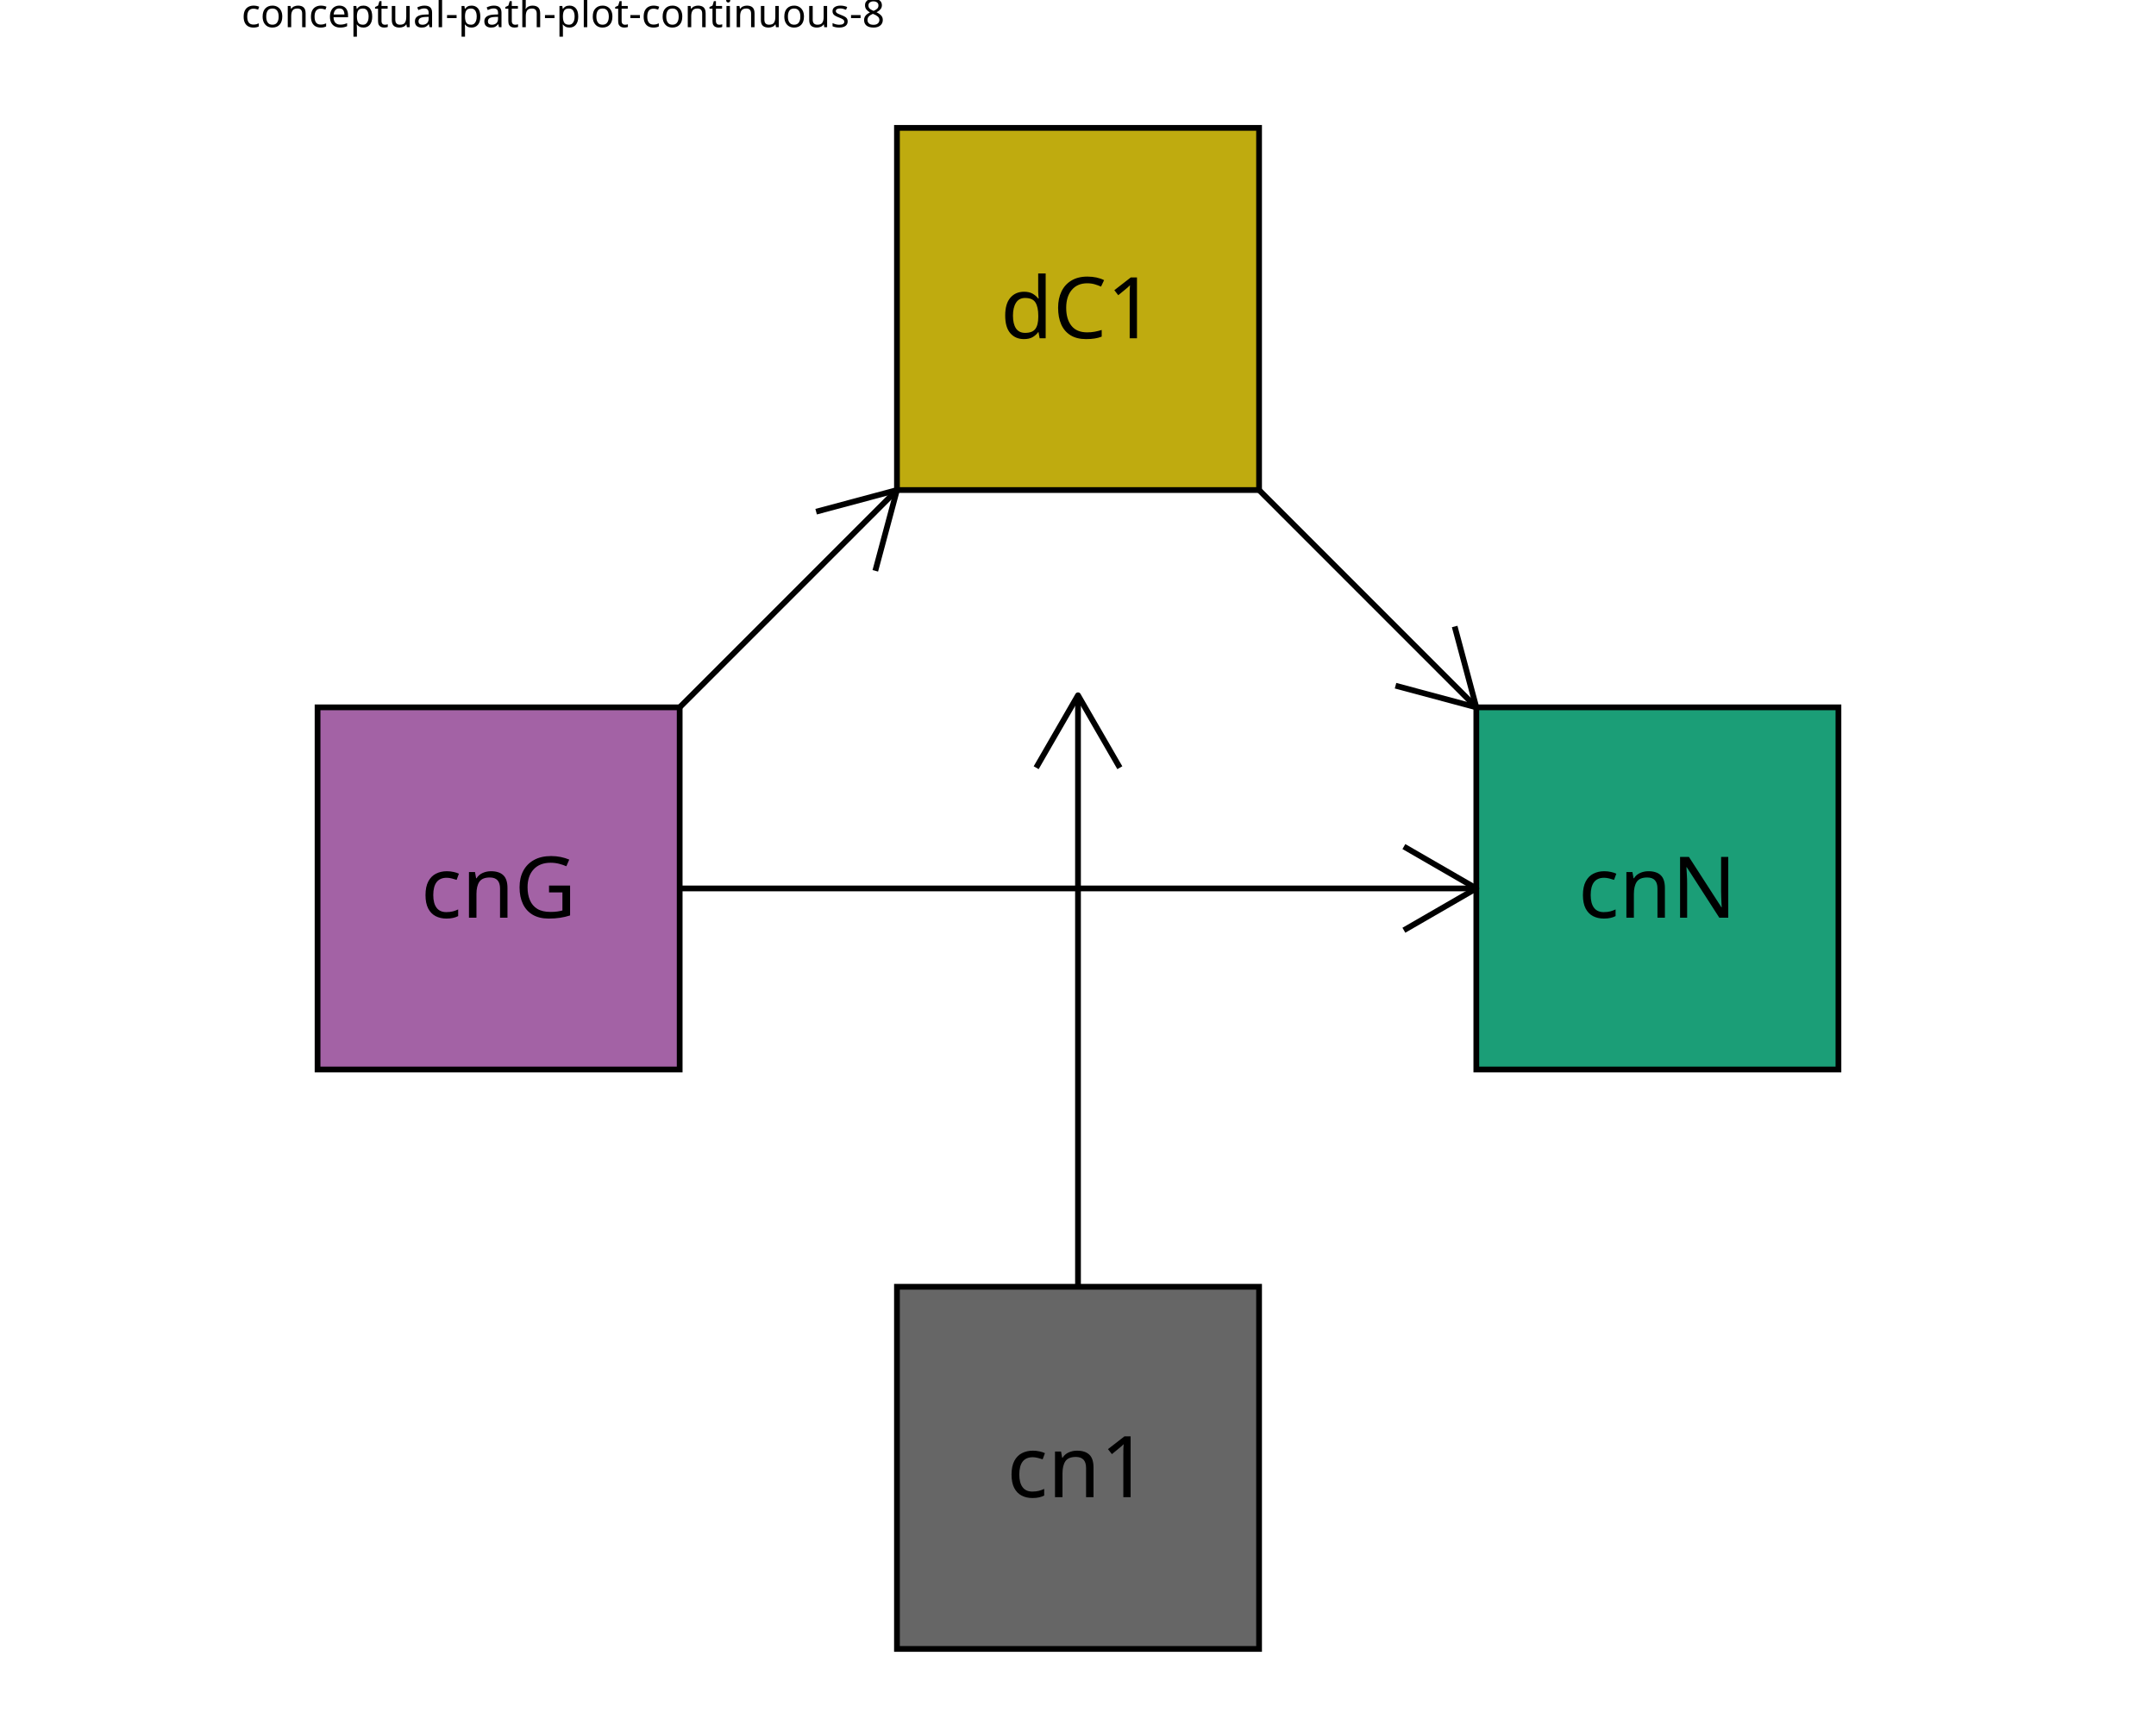
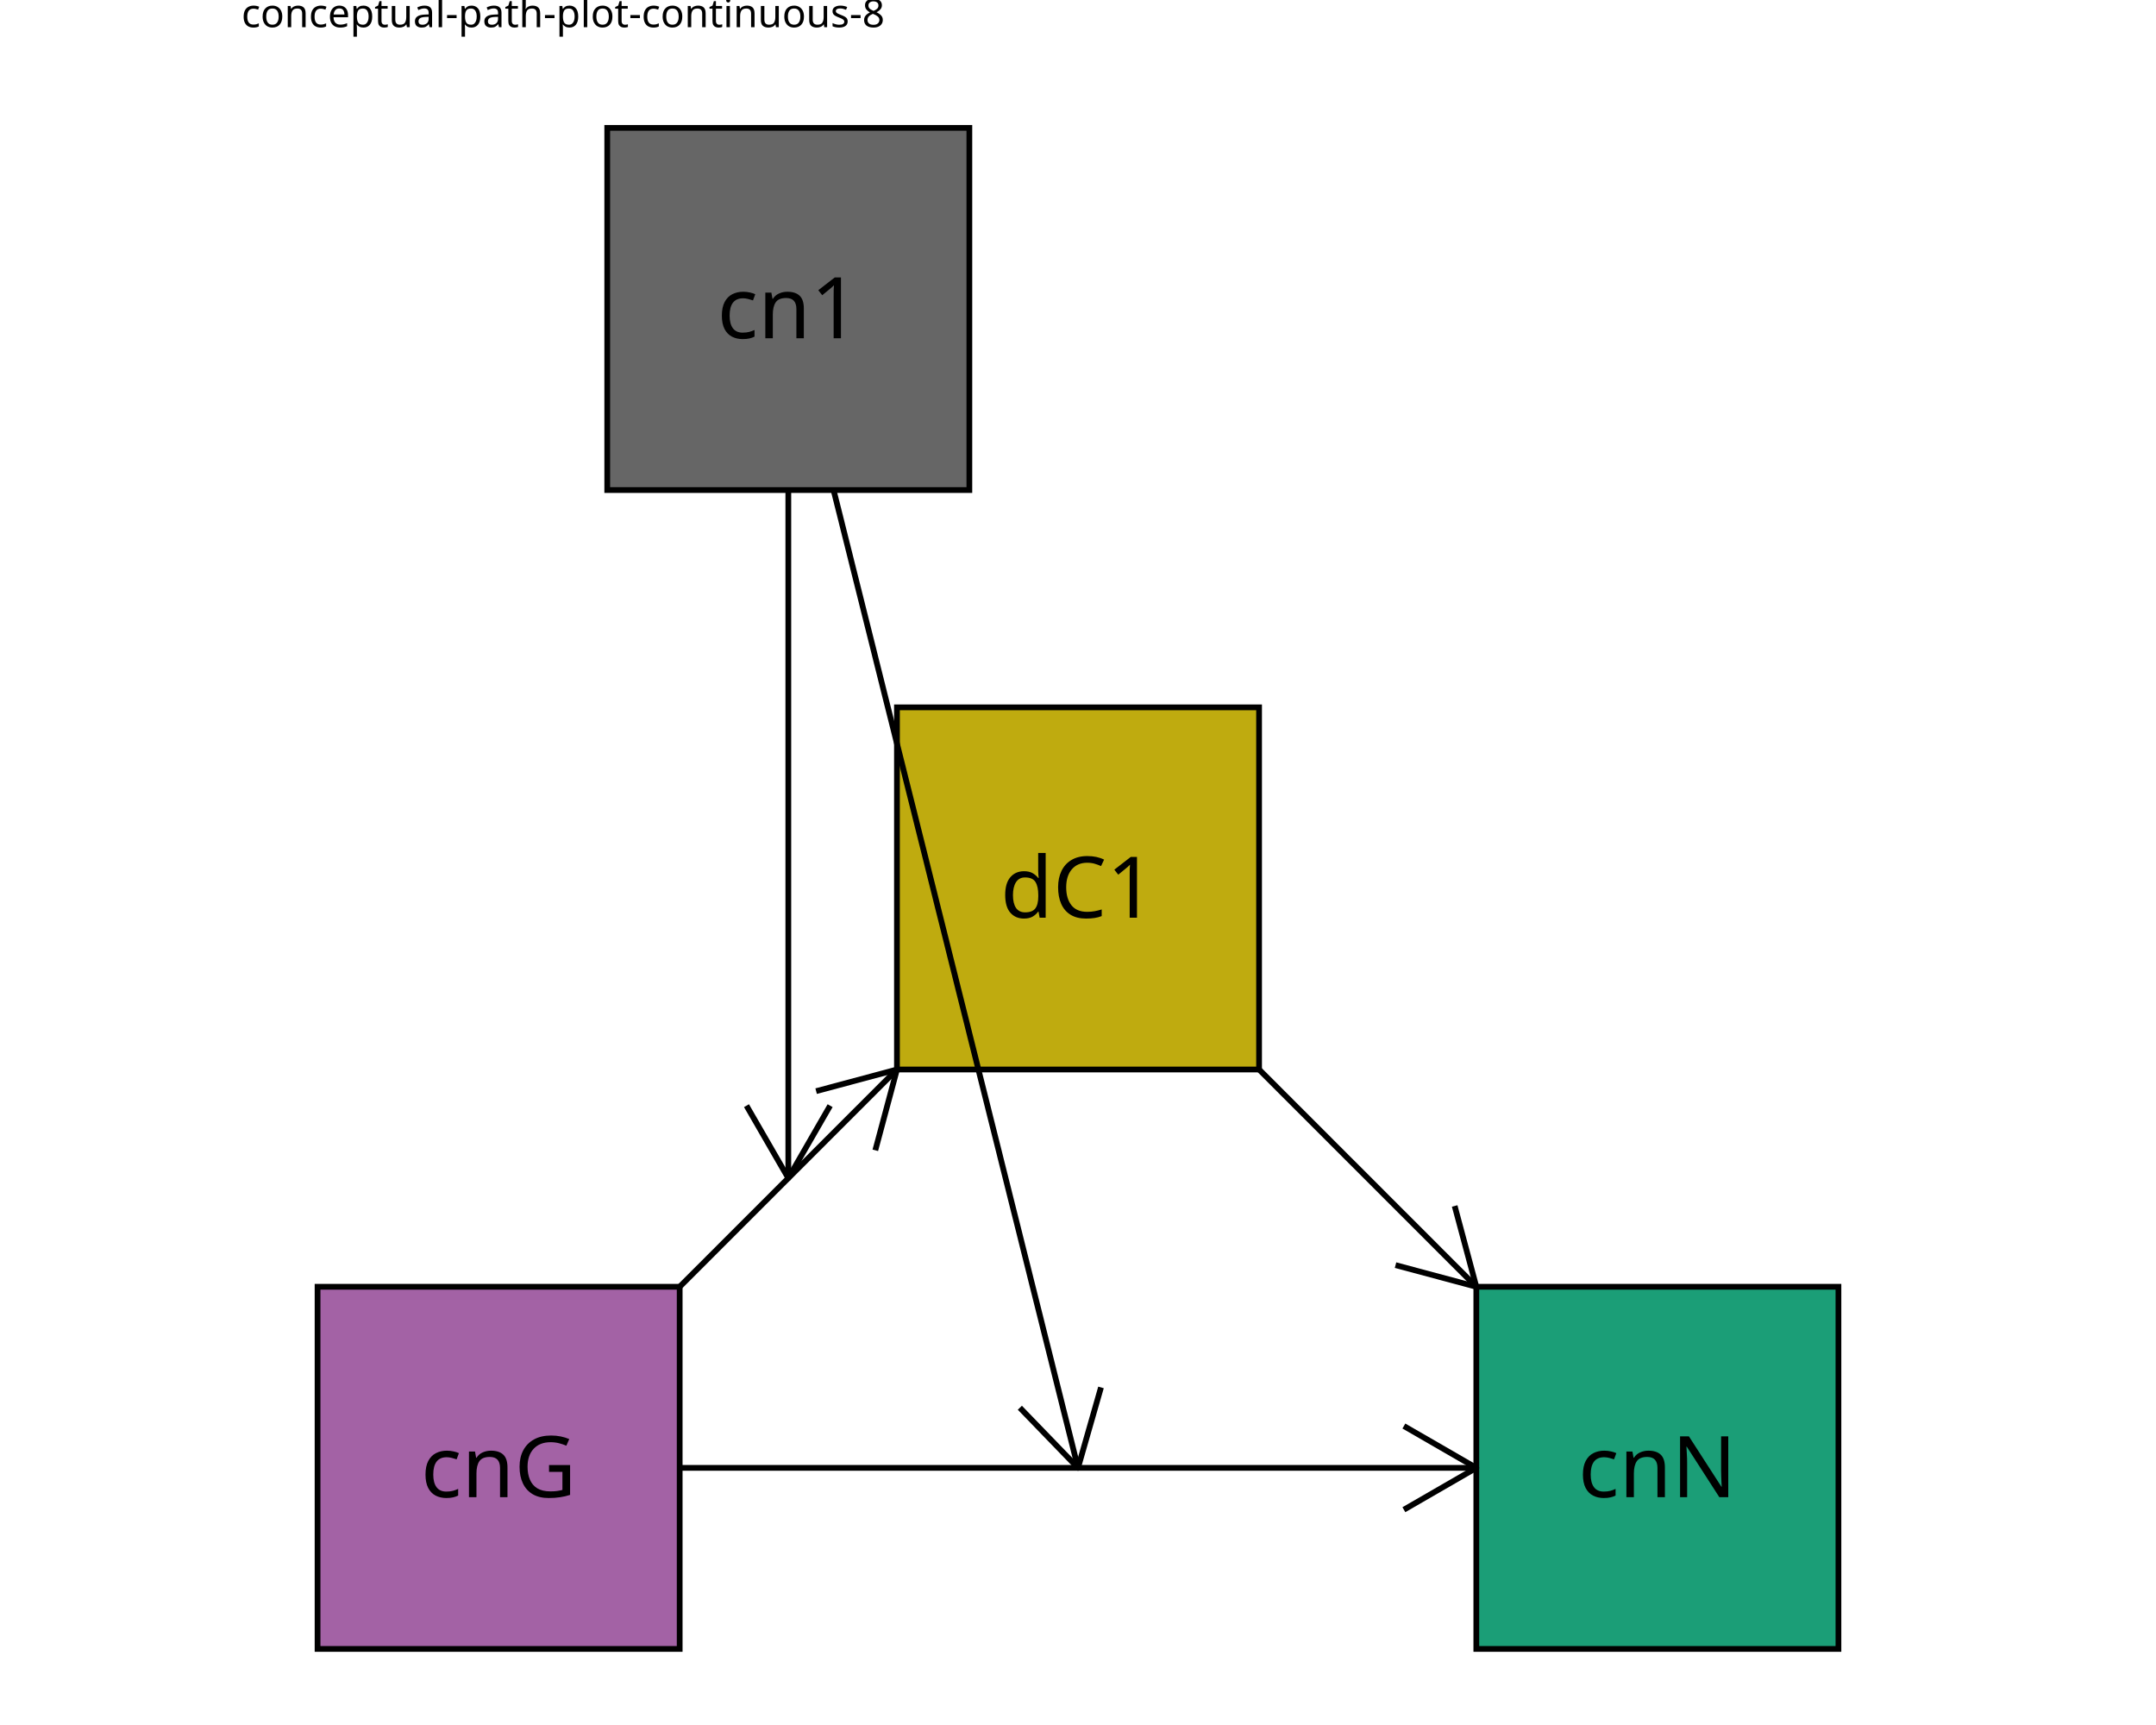
<svg xmlns="http://www.w3.org/2000/svg" class="svglite" data-engine-version="2.0" width="720.00pt" height="576.00pt" viewBox="0 0 720.00 576.00">
  <defs>
    <style type="text/css">
    .svglite line, .svglite polyline, .svglite polygon, .svglite path, .svglite rect, .svglite circle {
      fill: none;
      stroke: #000000;
      stroke-linecap: round;
      stroke-linejoin: round;
      stroke-miterlimit: 10.00;
    }
  </style>
  </defs>
  <rect width="100%" height="100%" style="stroke: none; fill: #FFFFFF;" />
  <defs>
    <clipPath id="cpMC4wMHw3MjAuMDB8MC4wMHw1NzYuMDA=">
      <rect x="0.00" y="0.00" width="720.00" height="576.00" />
    </clipPath>
  </defs>
  <g clip-path="url(#cpMC4wMHw3MjAuMDB8MC4wMHw1NzYuMDA=)">
</g>
  <defs>
    <clipPath id="cpODAuNjV8NjM5LjM1fDAuMDB8NTc2LjAw">
      <rect x="80.65" y="0.00" width="558.70" height="576.00" />
    </clipPath>
  </defs>
  <g clip-path="url(#cpODAuNjV8NjM5LjM1fDAuMDB8NTc2LjAw)">
    <rect x="80.65" y="0.00" width="558.70" height="576.00" style="stroke-width: 10.67; stroke: none;" />
  </g>
  <g clip-path="url(#cpMC4wMHw3MjAuMDB8MC4wMHw1NzYuMDA=)">
</g>
  <defs>
    <clipPath id="cpODAuNjV8NjM5LjM1fDE3LjMwfDU3Ni4wMA==">
      <rect x="80.65" y="17.30" width="558.70" height="558.70" />
    </clipPath>
  </defs>
  <g clip-path="url(#cpODAuNjV8NjM5LjM1fDE3LjMwfDU3Ni4wMA==)">
    <rect x="80.65" y="17.30" width="558.70" height="558.70" style="stroke-width: 10.67; stroke: none;" />
-     <rect x="106.05" y="236.19" width="120.93" height="120.93" style="stroke-width: 1.92; stroke-linecap: butt; stroke-linejoin: miter; fill: #A362A5;" />
-     <rect x="493.02" y="236.19" width="120.93" height="120.93" style="stroke-width: 1.92; stroke-linecap: butt; stroke-linejoin: miter; fill: #1B9E77;" />
-     <rect x="299.54" y="42.70" width="120.93" height="120.93" style="stroke-width: 1.92; stroke-linecap: butt; stroke-linejoin: miter; fill: #BFAB0F;" />
-     <rect x="299.54" y="429.67" width="120.93" height="120.93" style="stroke-width: 1.92; stroke-linecap: butt; stroke-linejoin: miter; fill: #666666;" />
-     <rect x="299.54" y="171.69" width="120.93" height="120.93" style="stroke-width: 1.92; stroke: none; stroke-linecap: butt; stroke-linejoin: miter;" />
-     <polyline points="226.98,296.65 229.05,296.65 232.96,296.65 236.87,296.65 240.78,296.65 244.69,296.65 248.60,296.65 252.51,296.65 256.42,296.65 260.32,296.65 264.23,296.65 268.14,296.65 272.05,296.65 275.96,296.65 279.87,296.65 283.78,296.65 287.69,296.65 291.60,296.65 295.50,296.65 299.41,296.65 303.32,296.65 307.23,296.65 311.14,296.65 315.05,296.65 318.96,296.65 322.87,296.65 326.77,296.65 330.68,296.65 334.59,296.65 338.50,296.65 342.41,296.65 346.32,296.65 350.23,296.65 354.14,296.65 358.05,296.65 361.95,296.65 365.86,296.65 369.77,296.65 373.68,296.65 377.59,296.65 381.50,296.65 385.41,296.65 389.32,296.65 393.23,296.65 397.13,296.65 401.04,296.65 404.95,296.65 408.86,296.65 412.77,296.65 416.68,296.65 420.59,296.65 424.50,296.65 428.40,296.65 432.31,296.65 436.22,296.65 440.13,296.65 444.04,296.65 447.95,296.65 451.86,296.65 455.77,296.65 459.68,296.65 463.58,296.65 467.49,296.65 471.40,296.65 475.31,296.65 479.22,296.65 483.13,296.65 487.04,296.65 490.95,296.65 493.02,296.65 " style="stroke-width: 1.92; stroke-linecap: butt;" />
-     <polyline points="468.83,310.62 493.02,296.65 468.83,282.68 " style="stroke-width: 1.92; stroke-linecap: butt;" />
-     <polyline points="226.98,236.19 227.10,236.06 229.05,234.11 231.01,232.16 232.96,230.20 234.92,228.25 236.87,226.29 238.83,224.34 240.78,222.38 242.73,220.43 244.69,218.48 246.64,216.52 248.60,214.57 250.55,212.61 252.51,210.66 254.46,208.70 256.42,206.75 258.37,204.79 260.32,202.84 262.28,200.89 264.23,198.93 266.19,196.98 268.14,195.02 270.10,193.07 272.05,191.11 274.01,189.16 275.96,187.20 277.91,185.25 279.87,183.30 281.82,181.34 283.78,179.39 285.73,177.43 287.69,175.48 289.64,173.52 291.60,171.57 293.55,169.61 295.50,167.66 297.46,165.71 299.41,163.75 299.54,163.63 " style="stroke-width: 1.92; stroke-linecap: butt;" />
-     <polyline points="292.31,190.61 299.54,163.63 272.55,170.86 " style="stroke-width: 1.92; stroke-linecap: butt;" />
-     <polyline points="420.46,163.63 420.59,163.75 422.54,165.71 424.50,167.66 426.45,169.61 428.40,171.57 430.36,173.52 432.31,175.48 434.27,177.43 436.22,179.39 438.18,181.34 440.13,183.30 442.09,185.25 444.04,187.20 445.99,189.16 447.95,191.11 449.90,193.07 451.86,195.02 453.81,196.98 455.77,198.93 457.72,200.89 459.68,202.84 461.63,204.79 463.58,206.75 465.54,208.70 467.49,210.66 469.45,212.61 471.40,214.57 473.36,216.52 475.31,218.48 477.27,220.43 479.22,222.38 481.17,224.34 483.13,226.29 485.08,228.25 487.04,230.20 488.99,232.16 490.95,234.11 492.90,236.06 493.02,236.19 " style="stroke-width: 1.92; stroke-linecap: butt;" />
-     <polyline points="466.04,228.96 493.02,236.19 485.79,209.20 " style="stroke-width: 1.92; stroke-linecap: butt;" />
-     <polyline points="360.00,429.67 360.00,427.60 360.00,424.99 360.00,422.39 360.00,419.78 360.00,417.17 360.00,414.57 360.00,411.96 360.00,409.36 360.00,406.75 360.00,404.15 360.00,401.54 360.00,398.93 360.00,396.33 360.00,393.72 360.00,391.12 360.00,388.51 360.00,385.90 360.00,383.30 360.00,380.69 360.00,378.09 360.00,375.48 360.00,372.87 360.00,370.27 360.00,367.66 360.00,365.06 360.00,362.45 360.00,359.84 360.00,357.24 360.00,354.63 360.00,352.03 360.00,349.42 360.00,346.82 360.00,344.21 360.00,341.60 360.00,339.00 360.00,336.39 360.00,333.79 360.00,331.18 360.00,328.57 360.00,325.97 360.00,323.36 360.00,320.76 360.00,318.15 360.00,315.54 360.00,312.94 360.00,310.33 360.00,307.73 360.00,305.12 360.00,302.52 360.00,299.91 360.00,297.30 360.00,294.70 360.00,292.09 360.00,289.49 360.00,286.88 360.00,284.27 360.00,281.67 360.00,279.06 360.00,276.46 360.00,273.85 360.00,271.24 360.00,268.64 360.00,266.03 360.00,263.43 360.00,260.82 360.00,258.22 360.00,255.61 360.00,253.00 360.00,250.40 360.00,247.79 360.00,245.19 360.00,242.58 360.00,239.97 360.00,237.37 360.00,234.76 360.00,232.16 " style="stroke-width: 1.92; stroke-linecap: butt;" />
-     <polyline points="373.97,256.35 360.00,232.16 346.03,256.35 " style="stroke-width: 1.92; stroke-linecap: butt;" />
-     <text x="166.51" y="306.44" text-anchor="middle" style="font-size: 28.45px; font-family: sans;" textLength="52.21px" lengthAdjust="spacingAndGlyphs">cnG</text>
-     <text x="553.49" y="306.44" text-anchor="middle" style="font-size: 28.45px; font-family: sans;" textLength="50.62px" lengthAdjust="spacingAndGlyphs">cnN</text>
-     <text x="360.00" y="112.95" text-anchor="middle" style="font-size: 28.45px; font-family: sans;" textLength="52.21px" lengthAdjust="spacingAndGlyphs">dC1</text>
-     <text x="360.00" y="499.93" text-anchor="middle" style="font-size: 28.45px; font-family: sans;" textLength="45.89px" lengthAdjust="spacingAndGlyphs">cn1</text>
+     <rect x="106.05" y="429.67" width="120.93" height="120.93" style="stroke-width: 1.92; stroke-linecap: butt; stroke-linejoin: miter; fill: #A362A5;" />
+     <rect x="493.02" y="429.67" width="120.93" height="120.93" style="stroke-width: 1.92; stroke-linecap: butt; stroke-linejoin: miter; fill: #1B9E77;" />
+     <rect x="299.54" y="236.19" width="120.93" height="120.93" style="stroke-width: 1.92; stroke-linecap: butt; stroke-linejoin: miter; fill: #BFAB0F;" />
+     <rect x="202.79" y="42.70" width="120.93" height="120.93" style="stroke-width: 1.92; stroke-linecap: butt; stroke-linejoin: miter; fill: #666666;" />
+     <rect x="299.54" y="429.67" width="120.93" height="120.93" style="stroke-width: 1.92; stroke: none; stroke-linecap: butt; stroke-linejoin: miter;" />
+     <rect x="202.79" y="332.93" width="120.93" height="120.93" style="stroke-width: 1.92; stroke: none; stroke-linecap: butt; stroke-linejoin: miter;" />
+     <polyline points="226.98,490.14 229.05,490.14 232.96,490.14 236.87,490.14 240.78,490.14 244.69,490.14 248.60,490.14 252.51,490.14 256.42,490.14 260.32,490.14 264.23,490.14 268.14,490.14 272.05,490.14 275.96,490.14 279.87,490.14 283.78,490.14 287.69,490.14 291.60,490.14 295.50,490.14 299.41,490.14 303.32,490.14 307.23,490.14 311.14,490.14 315.05,490.14 318.96,490.14 322.87,490.14 326.77,490.14 330.68,490.14 334.59,490.14 338.50,490.14 342.41,490.14 346.32,490.14 350.23,490.14 354.14,490.14 358.05,490.14 361.95,490.14 365.86,490.14 369.77,490.14 373.68,490.14 377.59,490.14 381.50,490.14 385.41,490.14 389.32,490.14 393.23,490.14 397.13,490.14 401.04,490.14 404.95,490.14 408.86,490.14 412.77,490.14 416.68,490.14 420.59,490.14 424.50,490.14 428.40,490.14 432.31,490.14 436.22,490.14 440.13,490.14 444.04,490.14 447.95,490.14 451.86,490.14 455.77,490.14 459.68,490.14 463.58,490.14 467.49,490.14 471.40,490.14 475.31,490.14 479.22,490.14 483.13,490.14 487.04,490.14 490.95,490.14 493.02,490.14 " style="stroke-width: 1.92; stroke-linecap: butt;" />
+     <polyline points="468.83,504.11 493.02,490.14 468.83,476.17 " style="stroke-width: 1.92; stroke-linecap: butt;" />
+     <polyline points="226.98,429.67 227.10,429.55 229.05,427.60 231.01,425.64 232.96,423.69 234.92,421.74 236.87,419.78 238.83,417.83 240.78,415.87 242.73,413.92 244.69,411.96 246.64,410.01 248.60,408.05 250.55,406.10 252.51,404.15 254.46,402.19 256.42,400.24 258.37,398.28 260.32,396.33 262.28,394.37 264.23,392.42 266.19,390.46 268.14,388.51 270.10,386.56 272.05,384.60 274.01,382.65 275.96,380.69 277.91,378.74 279.87,376.78 281.82,374.83 283.78,372.87 285.73,370.92 287.69,368.97 289.64,367.01 291.60,365.06 293.55,363.10 295.50,361.15 297.46,359.19 299.41,357.24 299.54,357.12 " style="stroke-width: 1.92; stroke-linecap: butt;" />
+     <polyline points="292.31,384.10 299.54,357.12 272.55,364.35 " style="stroke-width: 1.92; stroke-linecap: butt;" />
+     <polyline points="420.46,357.12 420.59,357.24 422.54,359.19 424.50,361.15 426.45,363.10 428.40,365.06 430.36,367.01 432.31,368.97 434.27,370.92 436.22,372.87 438.18,374.83 440.13,376.78 442.09,378.74 444.04,380.69 445.99,382.65 447.95,384.60 449.90,386.56 451.86,388.51 453.81,390.46 455.77,392.42 457.72,394.37 459.68,396.33 461.63,398.28 463.58,400.24 465.54,402.19 467.49,404.15 469.45,406.10 471.40,408.05 473.36,410.01 475.31,411.96 477.27,413.92 479.22,415.87 481.17,417.83 483.13,419.78 485.08,421.74 487.04,423.69 488.99,425.64 490.95,427.60 492.90,429.55 493.02,429.67 " style="stroke-width: 1.92; stroke-linecap: butt;" />
+     <polyline points="466.04,422.44 493.02,429.67 485.79,402.69 " style="stroke-width: 1.92; stroke-linecap: butt;" />
+     <polyline points="278.37,163.63 278.89,165.71 279.87,169.61 280.85,173.52 281.82,177.43 282.80,181.34 283.78,185.25 284.75,189.16 285.73,193.07 286.71,196.98 287.69,200.89 288.66,204.79 289.64,208.70 290.62,212.61 291.60,216.52 292.57,220.43 293.55,224.34 294.53,228.25 295.50,232.16 296.48,236.06 297.46,239.97 298.44,243.88 299.41,247.79 300.39,251.70 301.37,255.61 302.34,259.52 303.32,263.43 304.30,267.34 305.28,271.24 306.25,275.15 307.23,279.06 308.21,282.97 309.19,286.88 310.16,290.79 311.14,294.70 312.12,298.61 313.09,302.52 314.07,306.42 315.05,310.33 316.03,314.24 317.00,318.15 317.98,322.06 318.96,325.97 319.93,329.88 320.91,333.79 321.89,337.69 322.87,341.60 323.84,345.51 324.82,349.42 325.80,353.33 326.77,357.24 327.75,361.15 328.73,365.06 329.71,368.97 330.68,372.87 331.66,376.78 332.64,380.69 333.62,384.60 334.59,388.51 335.57,392.42 336.55,396.33 337.52,400.24 338.50,404.15 339.48,408.05 340.46,411.96 341.43,415.87 342.41,419.78 343.39,423.69 344.36,427.60 345.34,431.51 346.32,435.42 347.30,439.32 348.27,443.23 349.25,447.14 350.23,451.05 351.21,454.96 352.18,458.87 353.16,462.78 354.14,466.69 355.11,470.60 356.09,474.50 357.07,478.41 358.05,482.32 359.02,486.23 360.00,490.14 " style="stroke-width: 1.92; stroke-linecap: butt;" />
+     <polyline points="340.58,470.06 360.00,490.14 367.68,463.28 " style="stroke-width: 1.92; stroke-linecap: butt;" />
+     <polyline points="263.26,163.63 263.26,164.73 263.26,167.66 263.26,170.59 263.26,173.52 263.26,176.46 263.26,179.39 263.26,182.32 263.26,185.25 263.26,188.18 263.26,191.11 263.26,194.04 263.26,196.98 263.26,199.91 263.26,202.84 263.26,205.77 263.26,208.70 263.26,211.63 263.26,214.57 263.26,217.50 263.26,220.43 263.26,223.36 263.26,226.29 263.26,229.22 263.26,232.16 263.26,235.09 263.26,238.02 263.26,240.95 263.26,243.88 263.26,246.81 263.26,249.75 263.26,252.68 263.26,255.61 263.26,258.54 263.26,261.47 263.26,264.40 263.26,267.34 263.26,270.27 263.26,273.20 263.26,276.13 263.26,279.06 263.26,281.99 263.26,284.93 263.26,287.86 263.26,290.79 263.26,293.72 263.26,296.65 263.26,299.58 263.26,302.52 263.26,305.45 263.26,308.38 263.26,311.31 263.26,314.24 263.26,317.17 263.26,320.11 263.26,323.04 263.26,325.97 263.26,328.90 263.26,331.83 263.26,334.76 263.26,337.69 263.26,340.63 263.26,343.56 263.26,346.49 263.26,349.42 263.26,352.35 263.26,355.28 263.26,358.22 263.26,361.15 263.26,364.08 263.26,367.01 263.26,369.94 263.26,372.87 263.26,375.81 263.26,378.74 263.26,381.67 263.26,384.60 263.26,387.53 263.26,390.46 263.26,393.40 " style="stroke-width: 1.92; stroke-linecap: butt;" />
+     <polyline points="249.29,369.20 263.26,393.40 277.22,369.20 " style="stroke-width: 1.92; stroke-linecap: butt;" />
+     <text x="166.51" y="499.93" text-anchor="middle" style="font-size: 28.45px; font-family: sans;" textLength="52.21px" lengthAdjust="spacingAndGlyphs">cnG</text>
+     <text x="553.49" y="499.93" text-anchor="middle" style="font-size: 28.45px; font-family: sans;" textLength="50.62px" lengthAdjust="spacingAndGlyphs">cnN</text>
+     <text x="360.00" y="306.44" text-anchor="middle" style="font-size: 28.45px; font-family: sans;" textLength="52.21px" lengthAdjust="spacingAndGlyphs">dC1</text>
+     <text x="263.26" y="112.95" text-anchor="middle" style="font-size: 28.45px; font-family: sans;" textLength="45.89px" lengthAdjust="spacingAndGlyphs">cn1</text>
  </g>
  <g clip-path="url(#cpMC4wMHw3MjAuMDB8MC4wMHw1NzYuMDA=)">
    <text x="80.65" y="9.08" style="font-size: 13.20px; font-family: sans;" textLength="199.62px" lengthAdjust="spacingAndGlyphs">conceptual-path-plot-continuous-8</text>
  </g>
</svg>
